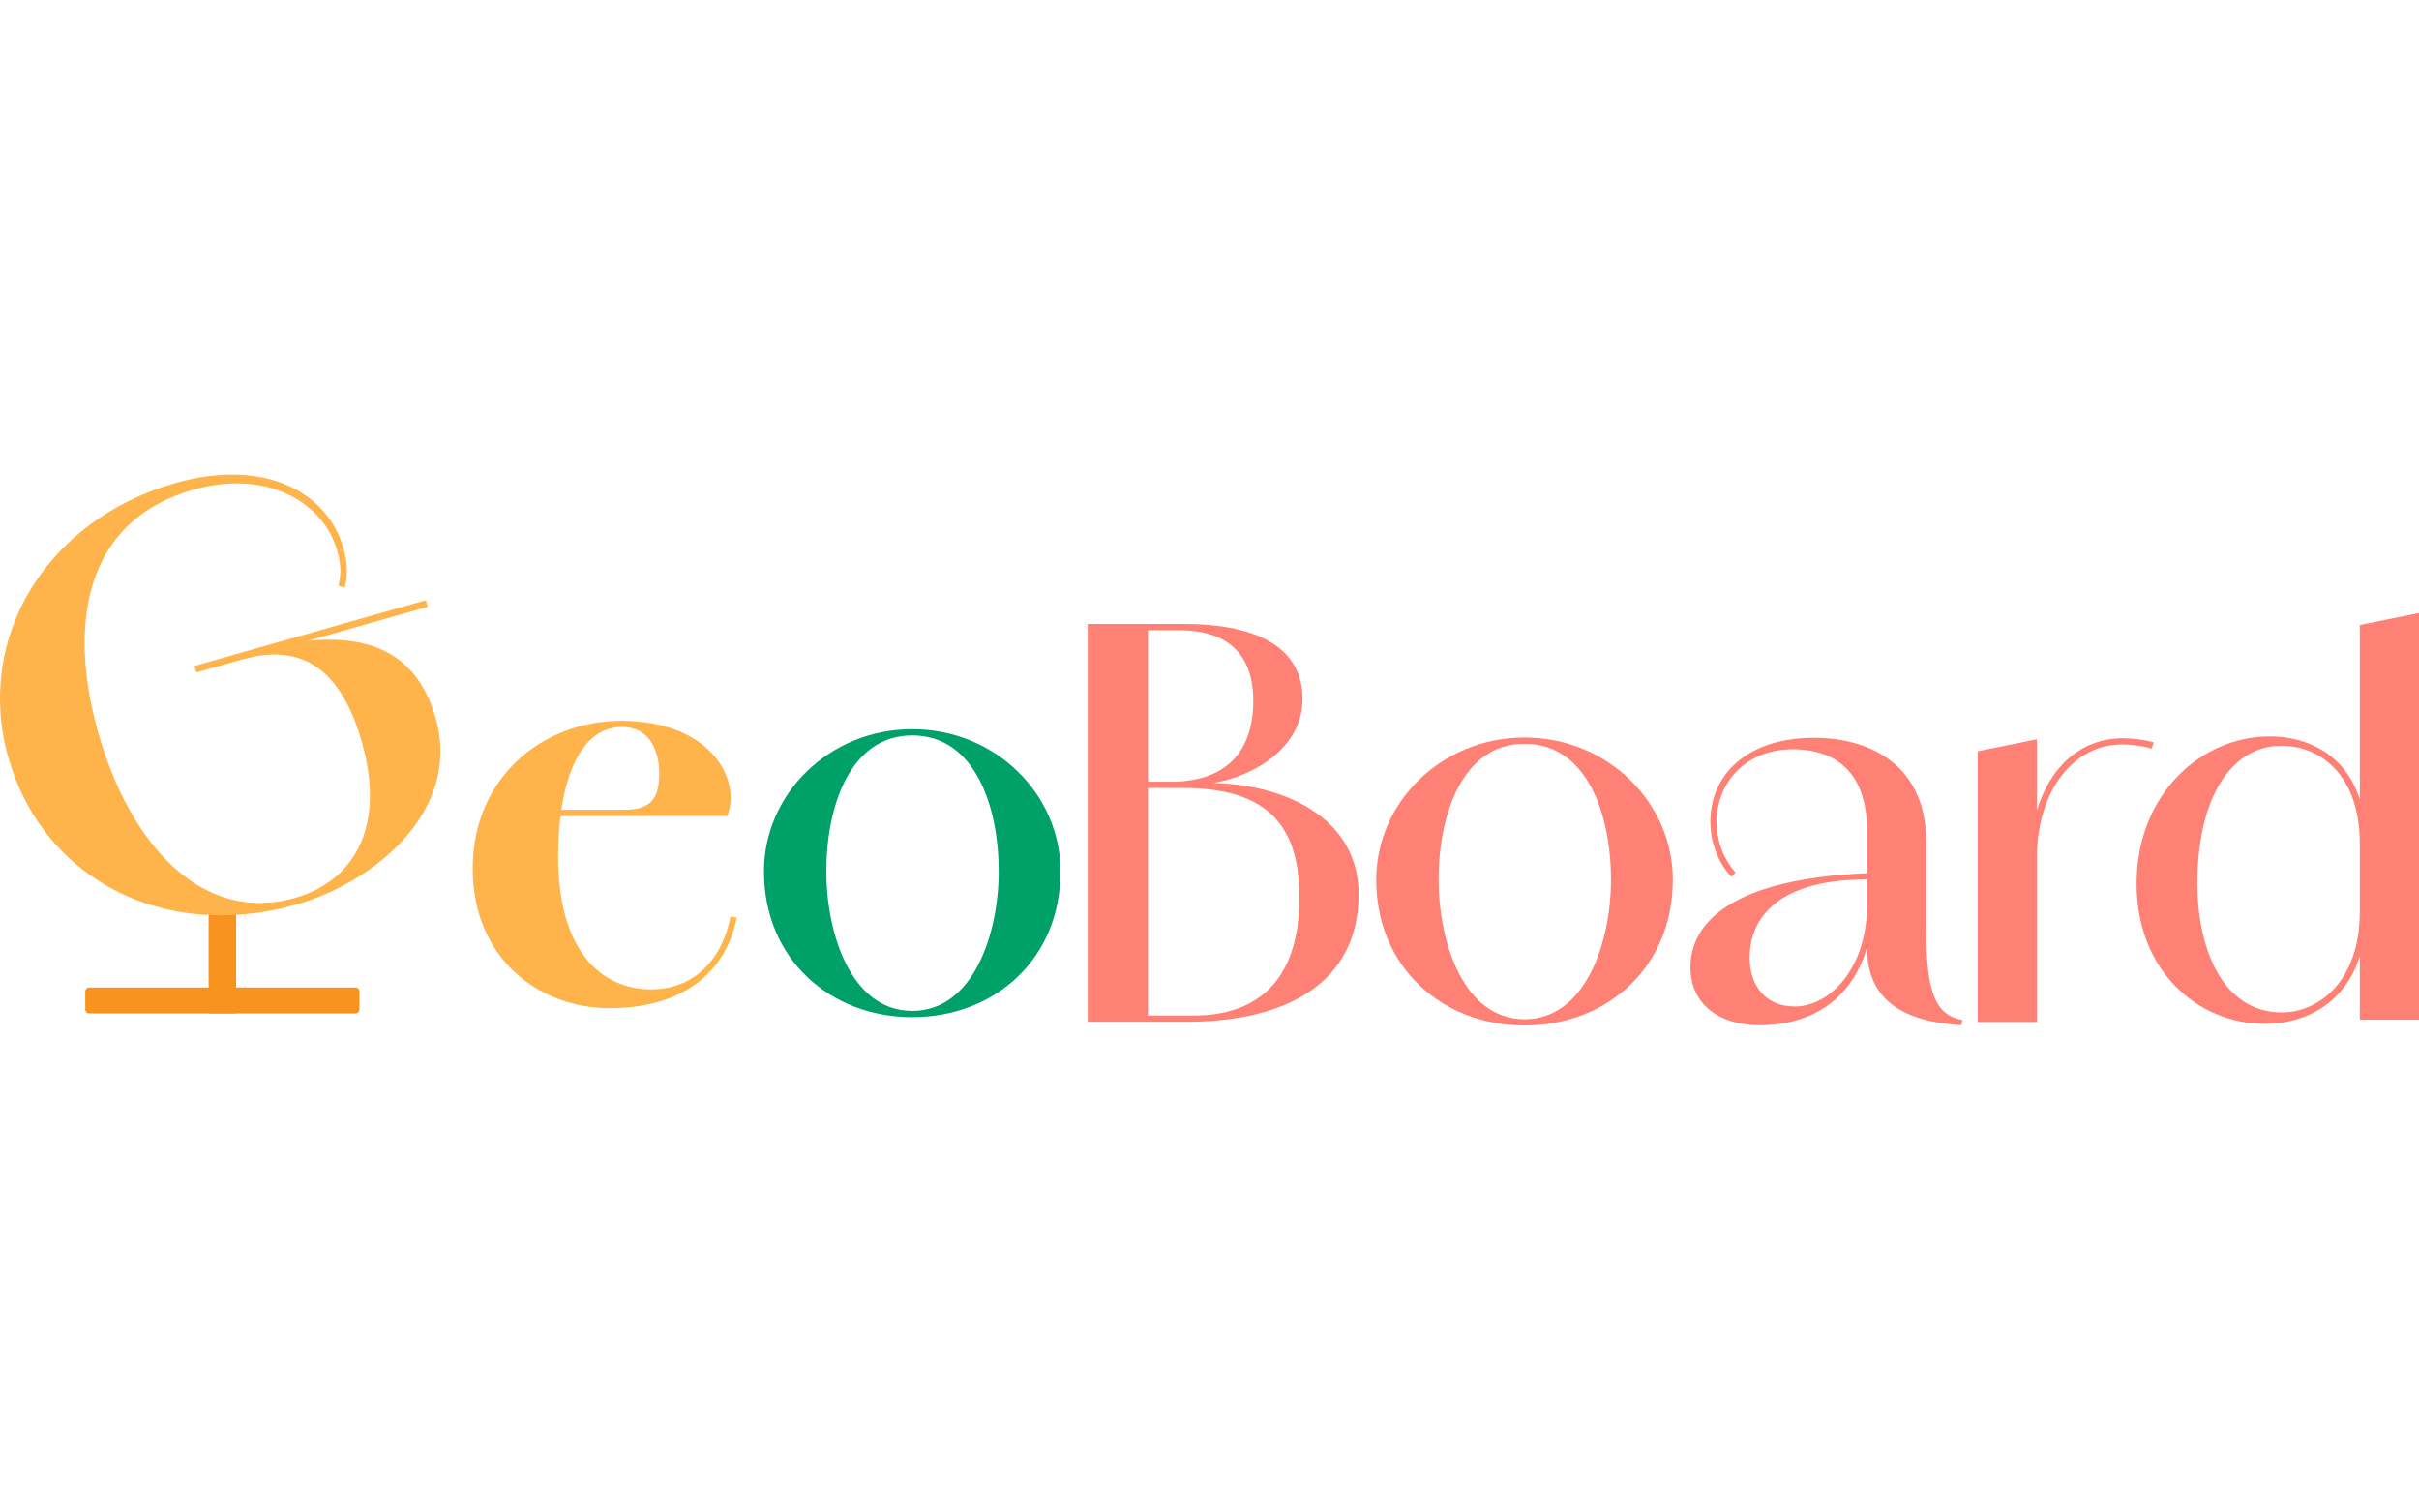
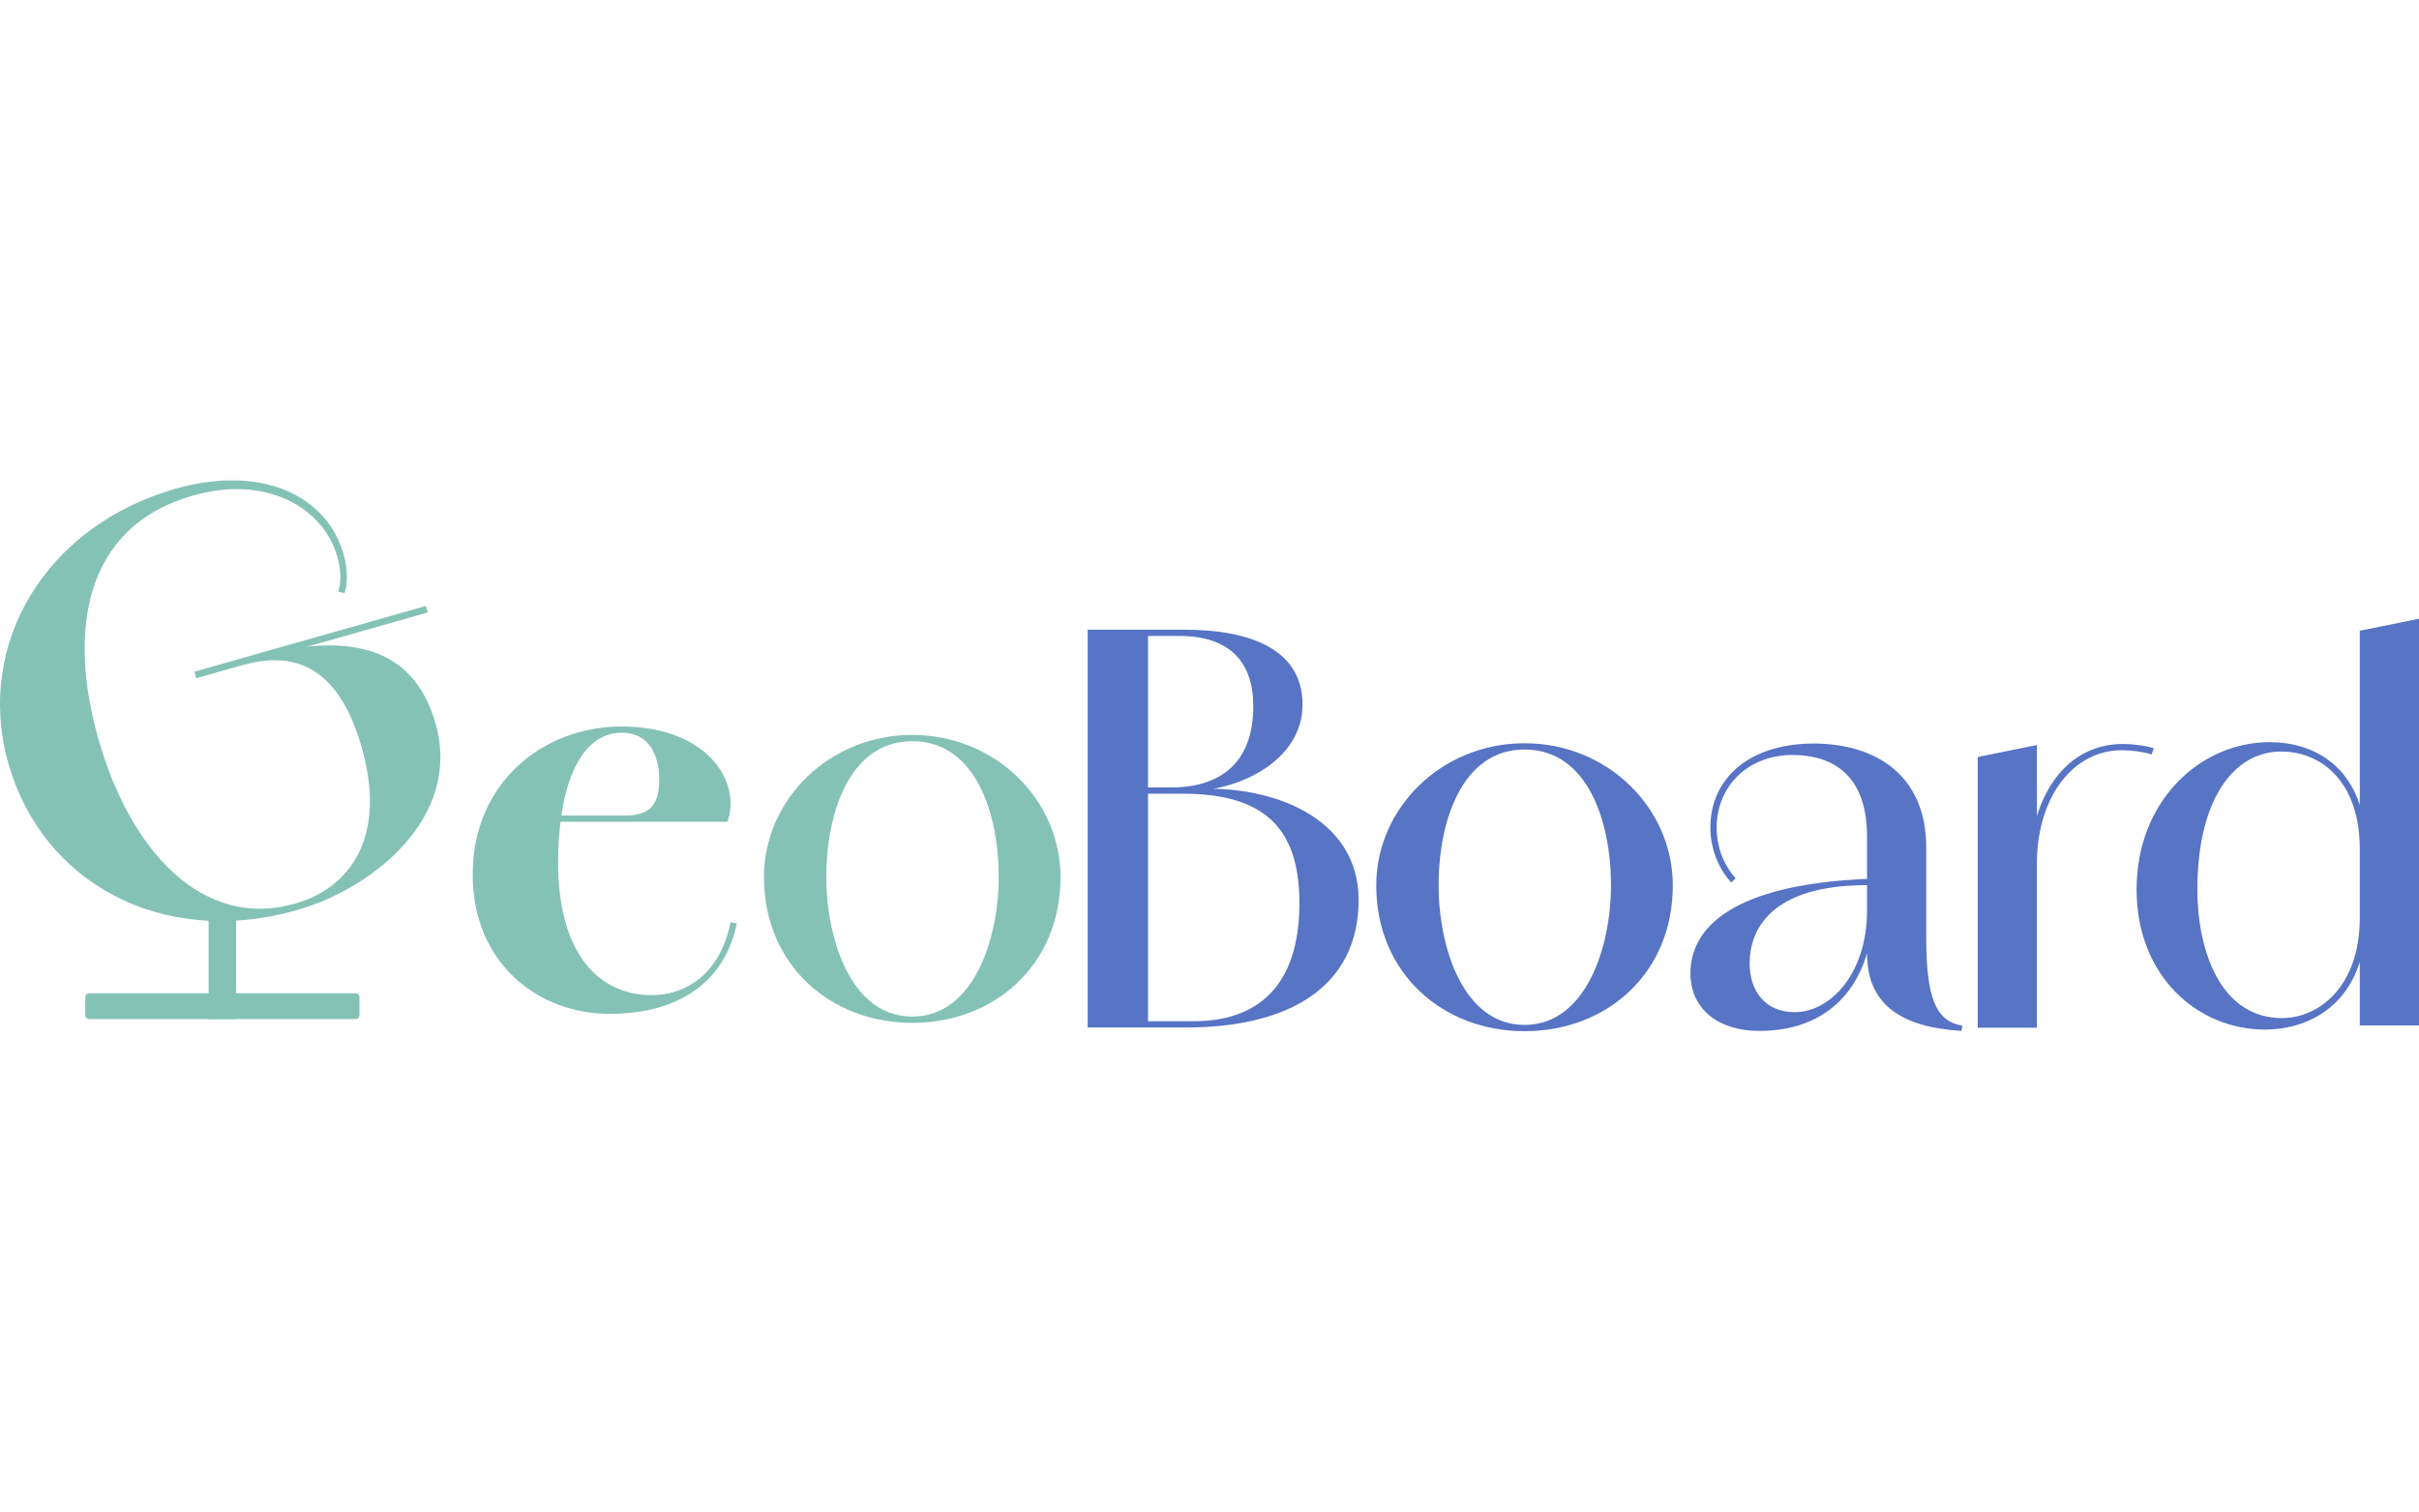
<svg xmlns="http://www.w3.org/2000/svg" id="Layer_1" version="1.1" viewBox="0 0 1280 800">
  <defs>
    <style>
      .st0 {
-         fill: #f7931e;
+         fill: #85c2b6;
      }

      .st1 {
-         fill: #ff8074;
-       }
- 
-       .st2 {
-         fill: #ffb44b;
-       }
- 
-       .st3 {
-         fill: #00a168;
+         fill: #5774c5;
      }
    </style>
  </defs>
-   <path class="st3" d="M404.246,461.171c0-40.785,34.379-75.231,78.463-75.231s78.462,34.446,78.462,75.231c0,46.571-34.934,77.16-78.462,77.16-43.252,0-78.463-30.589-78.463-77.16ZM528.455,461.171c0-34.171-12.476-71.924-45.746-71.924-32.994,0-45.469,37.753-45.469,71.924,0,32.792,13.031,73.853,45.469,73.853s45.746-41.061,45.746-73.853Z" />
-   <path class="st1" d="M575.56,330.248h51.292c33.825,0,62.381,9.92,62.381,39.682,0,29.486-33.27,44.918-56.836,45.469v-.827c41.034-2.205,86.502,15.157,86.502,58.697,0,46.02-36.873,67.515-91.216,67.515h-52.124v-210.536ZM619.644,413.745c26.062,0,43.528-12.951,43.528-42.989,0-22.872-11.921-37.202-39.369-37.202h-16.358v80.191h12.2ZM631.565,537.477c33.271,0,56.006-17.913,56.006-62.555,0-40.233-19.131-57.869-61.828-57.869h-18.299v120.425h24.121Z" />
-   <path class="st1" d="M728.233,465.58c0-40.785,34.379-75.231,78.461-75.231s78.463,34.446,78.463,75.231c0,46.571-34.933,77.16-78.463,77.16-43.251,0-78.461-30.589-78.461-77.16ZM852.442,465.58c0-34.171-12.477-71.924-45.748-71.924-32.993,0-45.469,37.753-45.469,71.924,0,32.792,13.031,73.853,45.469,73.853s45.748-41.061,45.748-73.853Z" />
-   <path class="st1" d="M894.491,512.013c0-23.975,22.18-46.847,93.434-49.878v3.307c-51.292,0-62.105,23.974-62.105,41.335,0,15.156,8.595,25.903,23.844,25.903,18.853,0,38.261-20.392,38.261-53.736h3.049c0,32.517-17.467,63.657-60.164,63.657-20.516,0-36.32-10.748-36.32-30.589ZM987.926,501.542v-62.004c0-25.352-11.367-42.437-38.537-42.989-25.508-.275-41.034,17.637-41.034,38.304,0,11.849,4.713,20.943,9.982,27.006l-2.218,2.205c-5.269-5.512-11.091-15.983-11.091-29.211,0-24.25,18.575-44.091,54.341-44.367,33.271,0,59.886,16.809,59.886,55.114v47.123c0,32.516,4.991,44.643,19.131,47.123l-.554,2.756c-30.775-1.929-49.906-13.227-49.906-41.06Z" />
-   <path class="st1" d="M1046.494,397.624l31.33-6.338v149.635h-31.33v-143.297ZM1073.942,450.534c2.773-38.029,22.735-59.799,49.351-59.799,5.269,0,11.644.827,16.358,2.205l-1.109,3.306c-4.436-1.378-10.535-2.205-15.802-2.205-25.231,0-44.084,23.699-44.915,57.87l-3.882-1.378Z" />
-   <path class="st1" d="M1130.562,467.758c0-47.398,34.102-77.987,70.421-77.987,24.953,0,51.015,14.605,51.015,56.767h-3.327c0-36.375-20.795-51.807-41.588-51.807-25.784,0-44.361,26.455-44.361,73.026,0,32.242,12.2,68.342,45.193,68.066,19.408-.274,40.757-16.81,40.757-53.185l3.327-.275c0,44.367-28.557,59.523-53.51,59.523-35.766,0-67.926-28.383-67.926-74.128ZM1248.671,330.799l31.329-6.338v215.221h-31.329v-208.883Z" />
-   <path class="st2" d="M250.122,459.727c0-47.949,36.597-78.262,79.017-78.262,46.856.275,63.214,30.864,55.728,50.429h-107.574v-3.306h53.233c13.031,0,18.299-5.236,18.299-19.015,0-12.676-5.268-24.802-19.685-24.802-24.121,0-33.825,32.517-33.825,68.618,0,48.501,21.626,70.27,49.628,70.27,17.19,0,36.043-10.472,41.588-38.58l3.327.551c-6.099,30.589-30.221,47.95-67.372,47.95-37.429,0-72.362-26.455-72.362-73.853Z" />
+   <path class="st0" d="M404.246,464.202c0-40.785,34.379-75.231,78.463-75.231s78.462,34.446,78.462,75.231c0,46.571-34.934,77.16-78.462,77.16-43.252,0-78.463-30.589-78.463-77.16ZM528.455,464.202c0-34.171-12.476-71.924-45.746-71.924-32.994,0-45.469,37.753-45.469,71.924,0,32.792,13.031,73.853,45.469,73.853s45.746-41.061,45.746-73.853Z" />
+   <path class="st1" d="M575.56,333.279h51.292c33.825,0,62.381,9.92,62.381,39.682,0,29.486-33.27,44.918-56.836,45.469v-.827c41.034-2.205,86.502,15.157,86.502,58.697,0,46.02-36.873,67.515-91.216,67.515h-52.124v-210.536ZM619.644,416.776c26.062,0,43.528-12.951,43.528-42.989,0-22.872-11.921-37.202-39.369-37.202h-16.358v80.191h12.2ZM631.565,540.508c33.271,0,56.006-17.913,56.006-62.555,0-40.233-19.131-57.869-61.828-57.869h-18.299v120.425h24.121Z" />
+   <path class="st1" d="M728.233,468.611c0-40.785,34.379-75.231,78.461-75.231s78.463,34.446,78.463,75.231c0,46.571-34.933,77.16-78.463,77.16-43.251,0-78.461-30.589-78.461-77.16ZM852.442,468.611c0-34.171-12.477-71.924-45.748-71.924-32.993,0-45.469,37.753-45.469,71.924,0,32.792,13.031,73.853,45.469,73.853s45.748-41.061,45.748-73.853Z" />
+   <path class="st1" d="M894.491,515.044c0-23.975,22.18-46.847,93.434-49.878v3.307c-51.292,0-62.105,23.974-62.105,41.335,0,15.156,8.595,25.903,23.844,25.903,18.853,0,38.261-20.392,38.261-53.736h3.049c0,32.517-17.467,63.657-60.164,63.657-20.516,0-36.32-10.748-36.32-30.589ZM987.926,504.573v-62.004c0-25.352-11.367-42.437-38.537-42.989-25.508-.275-41.034,17.637-41.034,38.304,0,11.849,4.713,20.943,9.982,27.006l-2.218,2.205c-5.269-5.512-11.091-15.983-11.091-29.211,0-24.25,18.575-44.091,54.341-44.367,33.271,0,59.886,16.809,59.886,55.114v47.123c0,32.516,4.991,44.643,19.131,47.123l-.554,2.756c-30.775-1.929-49.906-13.227-49.906-41.06Z" />
+   <path class="st1" d="M1046.494,400.655l31.33-6.338v149.635h-31.33v-143.297ZM1073.942,453.565c2.773-38.029,22.735-59.799,49.351-59.799,5.269,0,11.644.827,16.358,2.205l-1.109,3.306c-4.436-1.378-10.535-2.205-15.802-2.205-25.231,0-44.084,23.699-44.915,57.87l-3.882-1.378Z" />
+   <path class="st1" d="M1130.562,470.789c0-47.398,34.102-77.987,70.421-77.987,24.953,0,51.015,14.605,51.015,56.767h-3.327c0-36.375-20.795-51.807-41.588-51.807-25.784,0-44.361,26.455-44.361,73.026,0,32.242,12.2,68.342,45.193,68.066,19.408-.274,40.757-16.81,40.757-53.185l3.327-.275c0,44.367-28.557,59.523-53.51,59.523-35.766,0-67.926-28.383-67.926-74.128ZM1248.671,333.83l31.329-6.338v215.221h-31.329v-208.883Z" />
+   <path class="st0" d="M250.122,462.758c0-47.949,36.597-78.262,79.017-78.262,46.856.275,63.214,30.864,55.728,50.429h-107.574v-3.306h53.233c13.031,0,18.299-5.236,18.299-19.015,0-12.676-5.268-24.802-19.685-24.802-24.121,0-33.825,32.517-33.825,68.618,0,48.501,21.626,70.27,49.628,70.27,17.19,0,36.043-10.472,41.588-38.58l3.327.551c-6.099,30.589-30.221,47.95-67.372,47.95-37.429,0-72.362-26.455-72.362-73.853Z" />
  <g>
    <g>
-       <path class="st0" d="M110.379,483.531h14.554v52.813h-14.554v-52.813Z" />
-       <rect class="st0" x="45.118" y="522.662" width="145.075" height="13.682" rx="2" ry="2" />
+       <path class="st0" d="M110.379,486.562h14.554v52.813h-14.554v-52.813Z" />
+       <rect class="st0" x="45.118" y="525.693" width="145.075" height="13.682" rx="2" ry="2" />
    </g>
    <g>
-       <polygon class="st2" points="102.898 352.455 225.336 317.675 226.309 321.135 103.871 355.915 102.898 352.455" />
-       <path class="st2" d="M181.878,290.577c2.345,8.34,1.913,15.606.482,20.362l-3.338-.903c1.431-4.756,1.623-10.705-.559-18.466l3.442-.978-.027-.015Z" />
-       <path class="st2" d="M4.39,400.936c-17.865-63.543,20.205-125.895,88.591-145.321,45.19-12.837,80.033,3.353,88.927,34.988l-3.442.978c-7.274-25.872-37.513-43.369-76.143-32.396-58.928,16.739-65.956,73.078-50.435,128.282,16.893,60.083,55.451,101.622,104.072,87.811,30.887-8.774,48.294-37,35.6-82.149-10.509-37.377-30.309-52.865-61.944-44.504l-.73-2.598c51.216-14.549,89.218-10.114,101.663,34.152,13.823,49.167-32.712,86.916-73.611,98.534-71.497,20.298-134.82-14.808-152.526-77.783l-.021.006Z" />
+       <polygon class="st0" points="102.898 355.486 225.336 320.706 226.309 324.166 103.871 358.946 102.898 355.486" />
+       <path class="st0" d="M181.878,293.608c2.345,8.34,1.913,15.606.482,20.362l-3.338-.903c1.431-4.756,1.623-10.705-.559-18.466l3.442-.978-.027-.015Z" />
+       <path class="st0" d="M4.39,403.967c-17.865-63.543,20.205-125.895,88.591-145.321,45.19-12.837,80.033,3.353,88.927,34.988l-3.442.978c-7.274-25.872-37.513-43.369-76.143-32.396-58.928,16.739-65.956,73.078-50.435,128.282,16.893,60.083,55.451,101.622,104.072,87.811,30.887-8.774,48.294-37,35.6-82.149-10.509-37.377-30.309-52.865-61.944-44.504l-.73-2.598c51.216-14.549,89.218-10.114,101.663,34.152,13.823,49.167-32.712,86.916-73.611,98.534-71.497,20.298-134.82-14.808-152.526-77.783l-.021.006Z" />
    </g>
  </g>
</svg>
